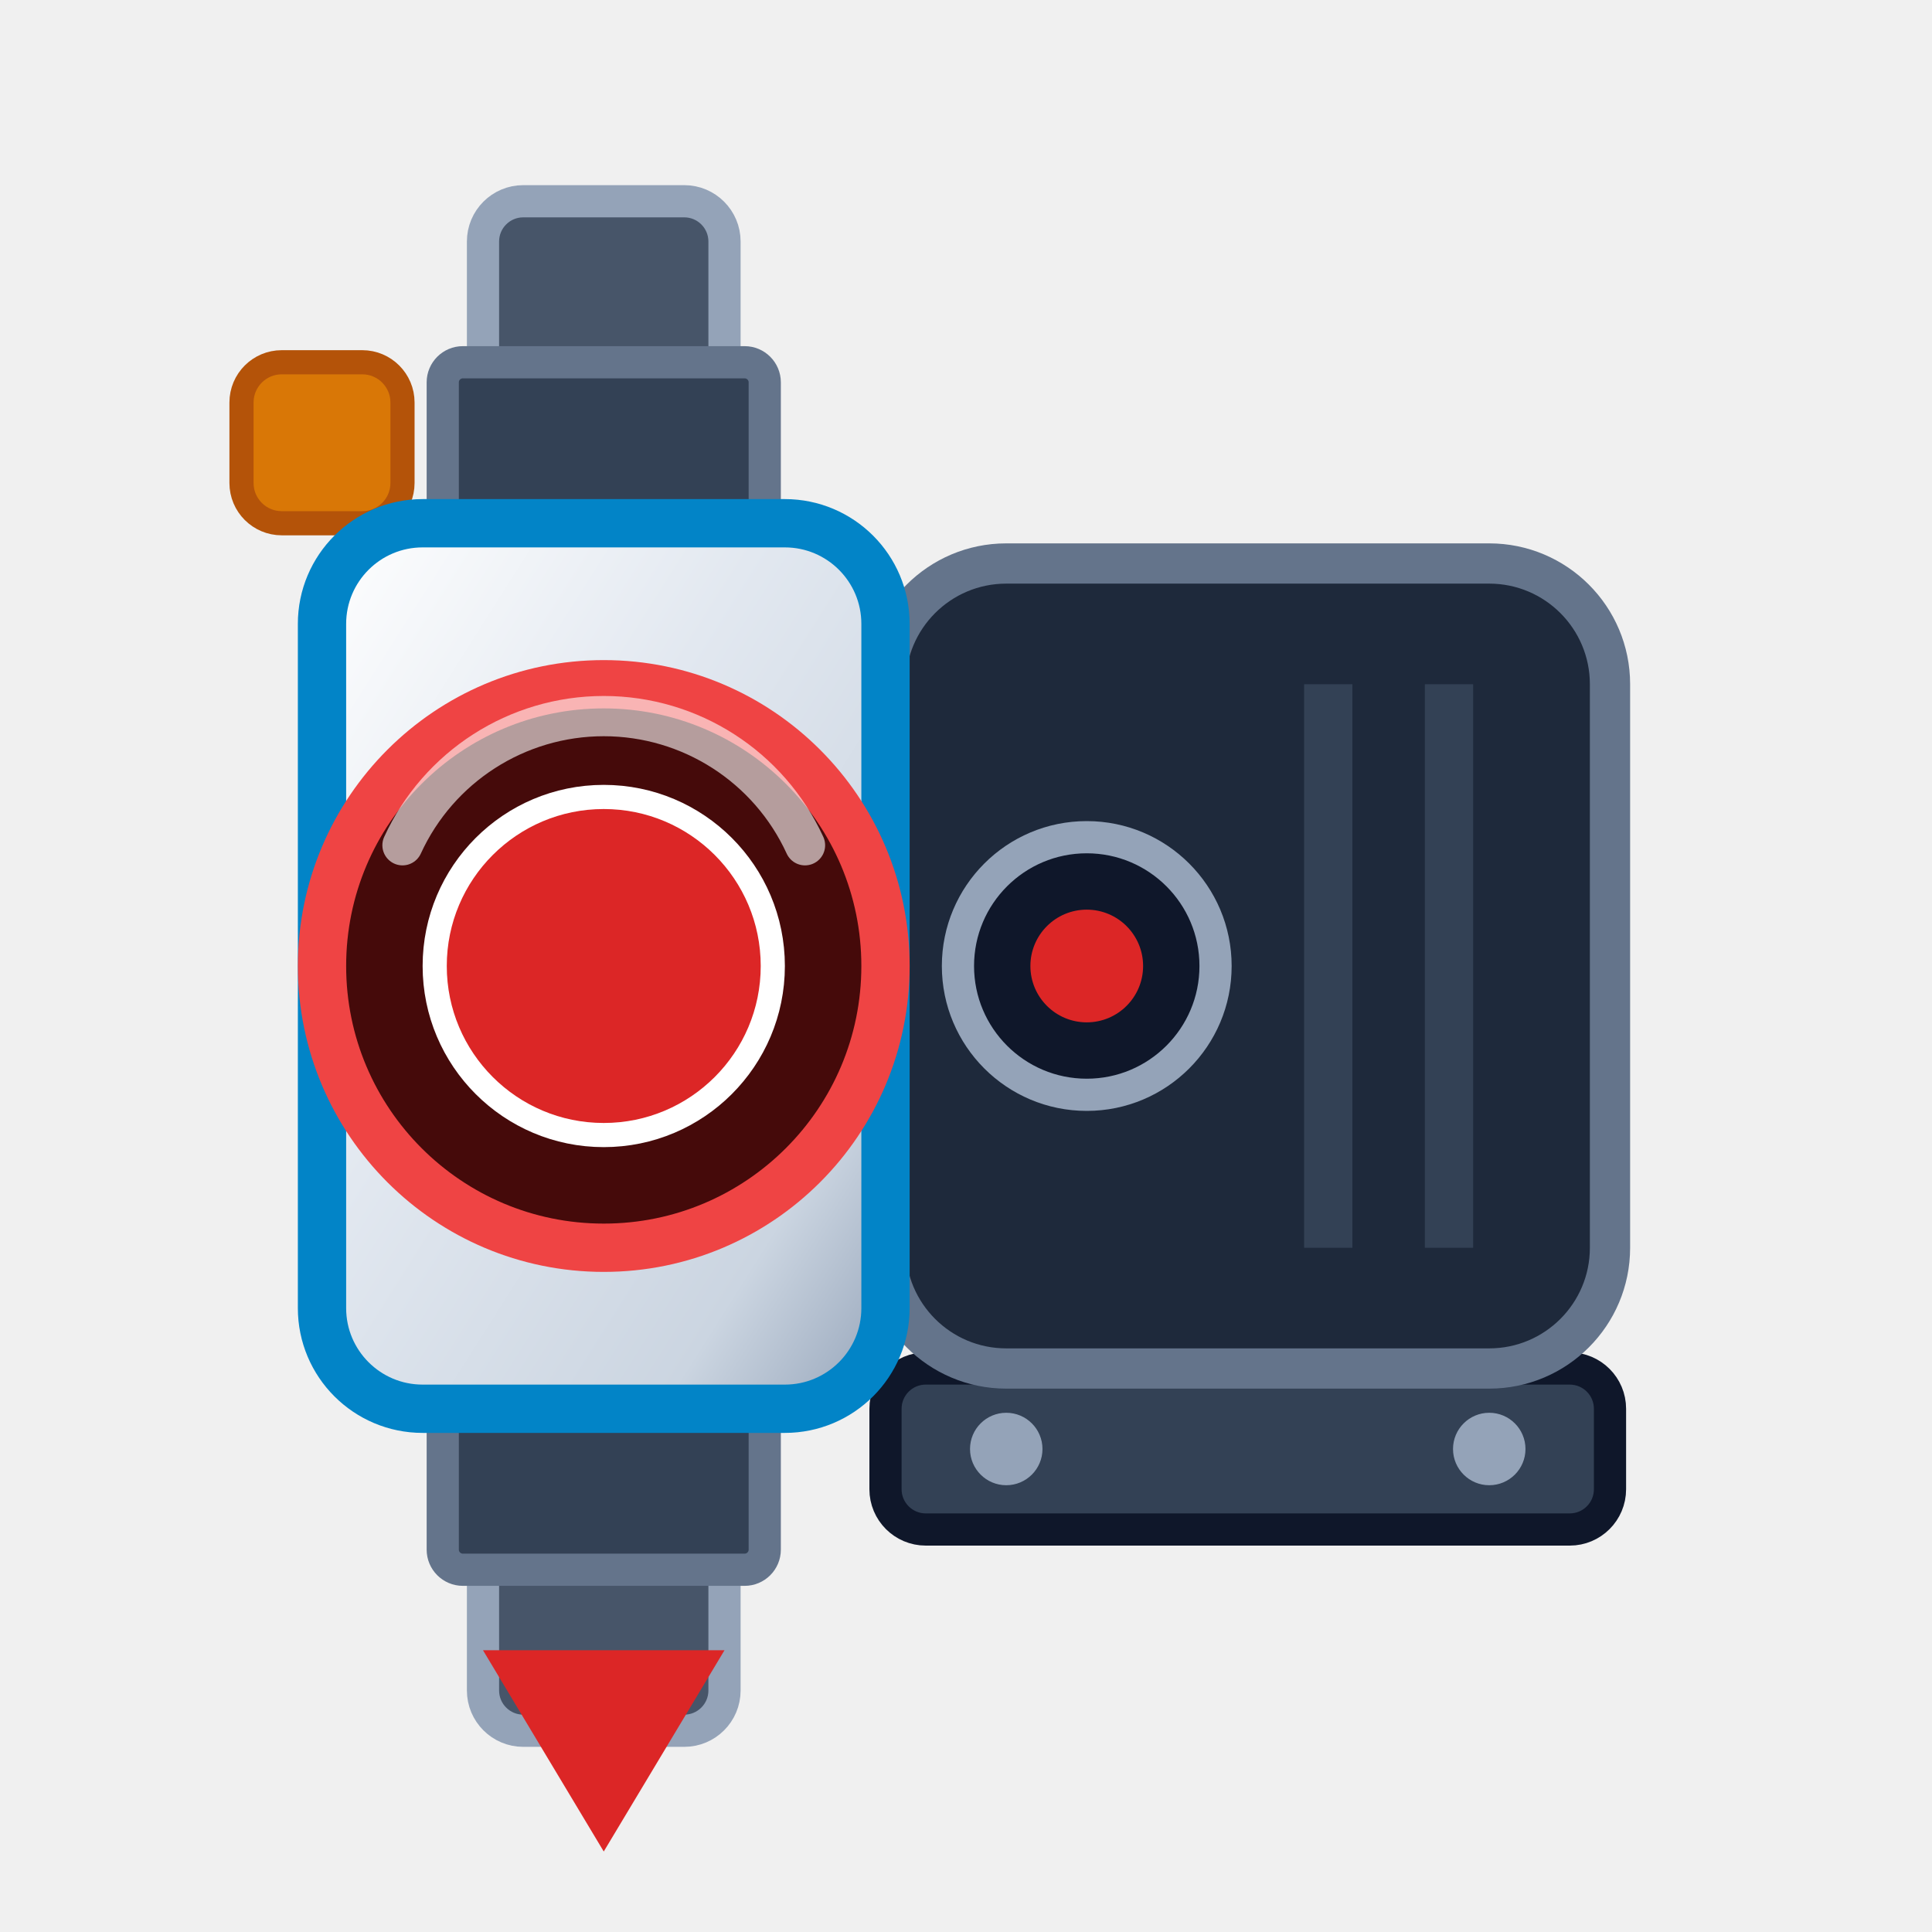
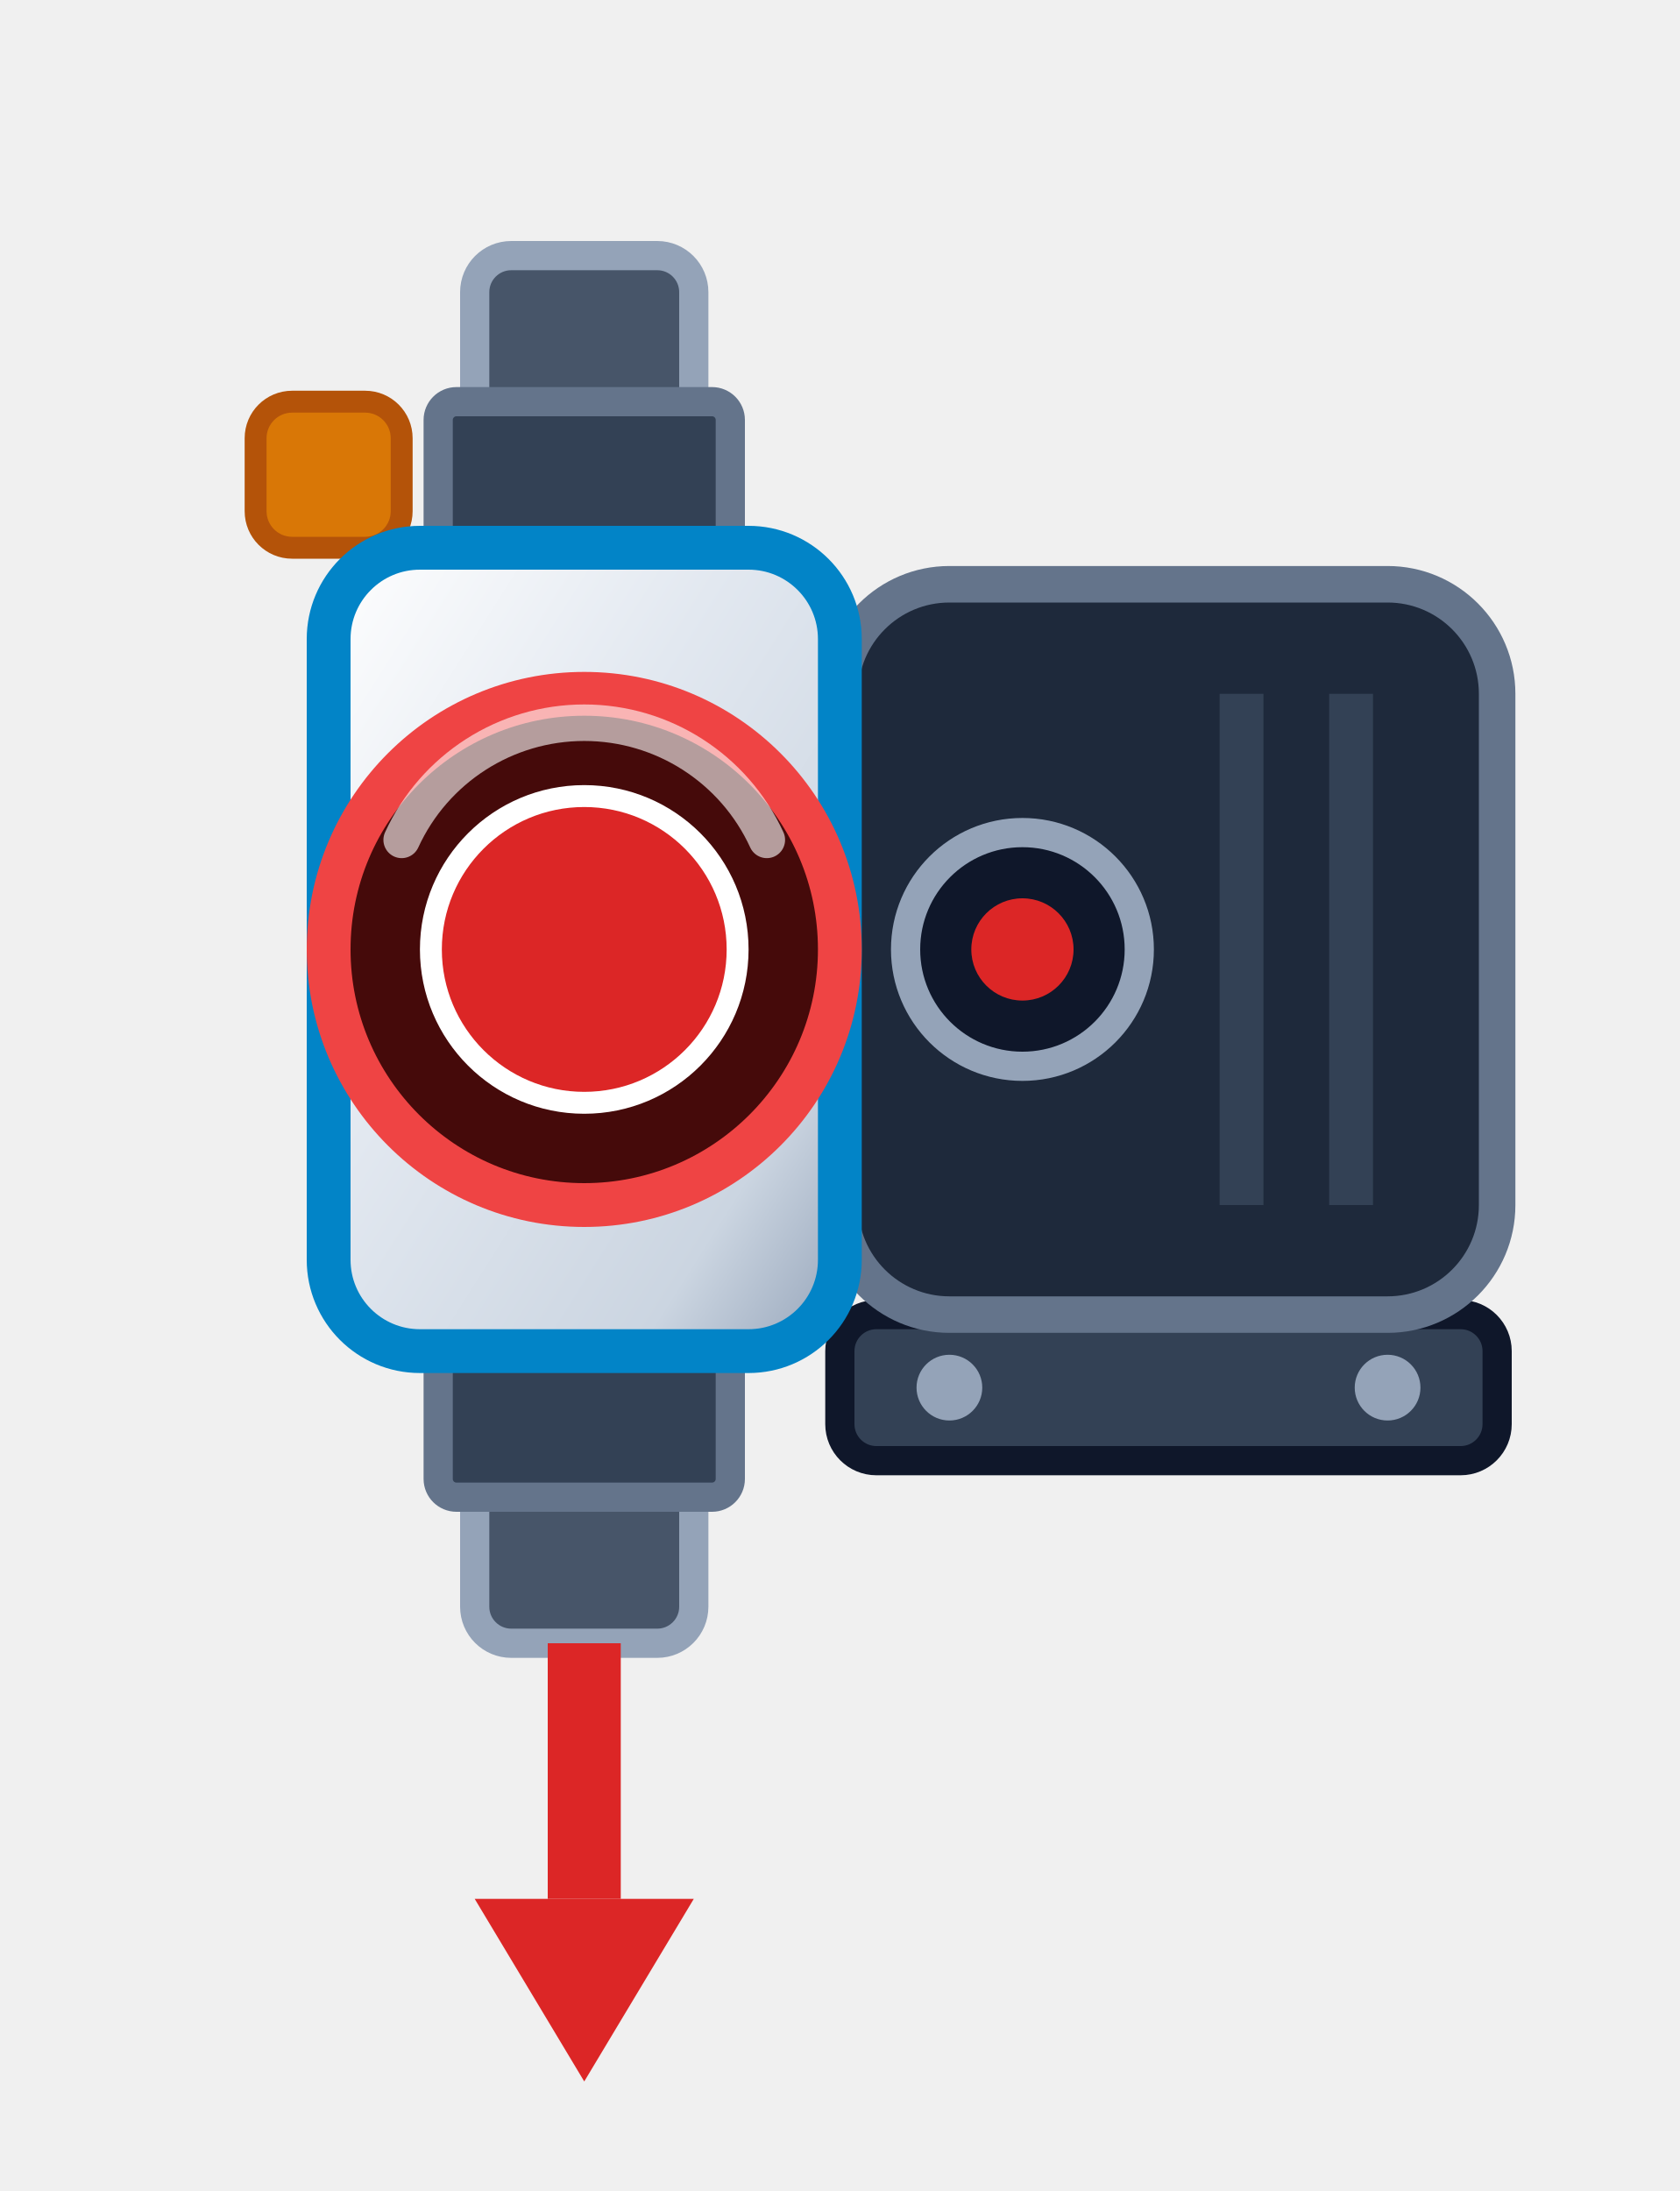
- <svg xmlns="http://www.w3.org/2000/svg" viewBox="0 0 48 48" width="48" height="48">
+ <svg xmlns="http://www.w3.org/2000/svg" viewBox="0 0 46 60" width="46" height="60">
  <defs>
-     <linearGradient id="dosingMetalGrad" x1="0%" y1="0%" x2="100%" y2="100%">
+     <linearGradient id="metalRingGrad" x1="0%" y1="0%" x2="100%" y2="100%">
      <stop offset="0%" stop-color="#FFFFFF" />
      <stop offset="40%" stop-color="#E2E8F0" />
      <stop offset="80%" stop-color="#CBD5E1" />
      <stop offset="100%" stop-color="#94A3B8" />
    </linearGradient>
+     <linearGradient id="filterVesselGrad" x1="0%" y1="0%" x2="100%" y2="0%">
+       <stop offset="0%" stop-color="#0369A1" />
+       <stop offset="25%" stop-color="#38BDF8" />
+       <stop offset="50%" stop-color="#0284C7" />
+       <stop offset="85%" stop-color="#0369A1" />
+       <stop offset="100%" stop-color="#075985" />
+     </linearGradient>
+     <linearGradient id="specularSheen" x1="0%" y1="0%" x2="100%" y2="0%">
+       <stop offset="0%" stop-color="#FFFFFF" stop-opacity="0.35" />
+       <stop offset="30%" stop-color="#FFFFFF" stop-opacity="0.1" />
+       <stop offset="100%" stop-color="#FFFFFF" stop-opacity="0" />
+     </linearGradient>
+     <linearGradient id="sandMediaGrad" x1="0%" y1="0%" x2="0%" y2="100%">
+       <stop offset="0%" stop-color="#FDE68A" />
+       <stop offset="40%" stop-color="#D97706" />
+       <stop offset="100%" stop-color="#92400E" />
+     </linearGradient>
+     <linearGradient id="carbonMediaGrad" x1="0%" y1="0%" x2="0%" y2="100%">
+       <stop offset="0%" stop-color="#64748B" />
+       <stop offset="30%" stop-color="#334155" />
+       <stop offset="100%" stop-color="#0F172A" />
+     </linearGradient>
+     <linearGradient id="resinMediaGrad" x1="0%" y1="0%" x2="0%" y2="100%">
+       <stop offset="0%" stop-color="#FCD34D" />
+       <stop offset="45%" stop-color="#F59E0B" />
+       <stop offset="100%" stop-color="#B45309" />
+     </linearGradient>
+     <radialGradient id="mpvCasingGrad" cx="30%" cy="30%" r="70%">
+       <stop offset="0%" stop-color="#27272A" />
+       <stop offset="60%" stop-color="#18181B" />
+       <stop offset="100%" stop-color="#09090B" />
+     </radialGradient>
+     <radialGradient id="mpvDialGrad" cx="35%" cy="35%" r="65%">
+       <stop offset="0%" stop-color="#1E3A8A" />
+       <stop offset="50%" stop-color="#1E40AF" />
+       <stop offset="100%" stop-color="#0C4A6E" />
+     </radialGradient>
+     <radialGradient id="mpvBoltGrad" cx="30%" cy="30%" r="70%">
+       <stop offset="0%" stop-color="#F1F5F9" />
+       <stop offset="50%" stop-color="#94A3B8" />
+       <stop offset="100%" stop-color="#475569" />
+     </radialGradient>
  </defs>
-   <rect x="22" y="34" width="18" height="4" rx="1" fill="#334155" stroke="#0F172A" stroke-width="0.8" />
-   <circle cx="25" cy="36" r="0.9" fill="#94A3B8" />
-   <circle cx="37" cy="36" r="0.9" fill="#94A3B8" />
-   <rect x="22" y="14" width="18" height="20" rx="3" fill="#1E293B" stroke="#64748B" stroke-width="1" />
-   <line x1="33" y1="17" x2="33" y2="31" stroke="#334155" stroke-width="1.2" />
-   <line x1="36" y1="17" x2="36" y2="31" stroke="#334155" stroke-width="1.2" />
-   <circle cx="27" cy="24" r="3.2" fill="#0F172A" stroke="#94A3B8" stroke-width="0.8" />
-   <circle cx="27" cy="24" r="1.4" fill="#DC2626" />
-   <rect x="12" y="5" width="6" height="8" rx="1" fill="#475569" stroke="#94A3B8" stroke-width="0.8" />
-   <rect x="11" y="9" width="8" height="4" rx="0.5" fill="#334155" stroke="#64748B" stroke-width="0.8" />
-   <rect x="12" y="35" width="6" height="8" rx="1" fill="#475569" stroke="#94A3B8" stroke-width="0.8" />
-   <rect x="11" y="35" width="8" height="4" rx="0.5" fill="#334155" stroke="#64748B" stroke-width="0.8" />
-   <polygon points="12,41 15,46 18,41" fill="#DC2626" />
-   <rect x="6" y="9" width="4" height="4" rx="1" fill="#D97706" stroke="#B45309" stroke-width="0.6" />
-   <rect x="8" y="13" width="14" height="22" rx="2.5" fill="url(#dosingMetalGrad)" stroke="#0284C7" stroke-width="1.2" />
-   <circle cx="15" cy="24" r="7" fill="#450A0A" stroke="#EF4444" stroke-width="1.2" />
-   <circle cx="15" cy="24" r="4.2" fill="#DC2626" stroke="#FFFFFF" stroke-width="0.6">
- 
-   </circle>
-   <path d="M 10 21 A 5.5 5.5 0 0 1 20 21" stroke="#FFFFFF" stroke-width="1" fill="none" opacity="0.6" stroke-linecap="round" />
+   <g transform="translate(1, 2)">
+     <rect x="22" y="34" width="18" height="4" rx="1" fill="#334155" stroke="#0F172A" stroke-width="0.8" />
+     <circle cx="25" cy="36" r="0.9" fill="#94A3B8" />
+     <circle cx="37" cy="36" r="0.9" fill="#94A3B8" />
+     <rect x="22" y="14" width="18" height="20" rx="3" fill="#1E293B" stroke="#64748B" stroke-width="1" />
+     <line x1="33" y1="17" x2="33" y2="31" stroke="#334155" stroke-width="1.2" />
+     <line x1="36" y1="17" x2="36" y2="31" stroke="#334155" stroke-width="1.2" />
+     <circle cx="27" cy="24" r="3.2" fill="#0F172A" stroke="#94A3B8" stroke-width="0.8" />
+     <circle cx="27" cy="24" r="1.4" fill="#DC2626" />
+     <rect x="12" y="5" width="6" height="8" rx="1" fill="#475569" stroke="#94A3B8" stroke-width="0.8" />
+     <rect x="11" y="9" width="8" height="4" rx="0.5" fill="#334155" stroke="#64748B" stroke-width="0.8" />
+     <rect x="12" y="35" width="6" height="8" rx="1" fill="#475569" stroke="#94A3B8" stroke-width="0.8" />
+     <rect x="11" y="35" width="8" height="4" rx="0.5" fill="#334155" stroke="#64748B" stroke-width="0.8" />
+     <line x1="15" y1="43" x2="15" y2="50" stroke="#DC2626" stroke-width="2" />
+     <polygon points="12,50 15,55 18,50" fill="#DC2626" />
+     <rect x="6" y="9" width="4" height="4" rx="1" fill="#D97706" stroke="#B45309" stroke-width="0.6" />
+     <rect x="8" y="13" width="14" height="22" rx="2.5" fill="url(#metalRingGrad)" stroke="#0284C7" stroke-width="1.2" />
+     <circle cx="15" cy="24" r="7" fill="#450A0A" stroke="#EF4444" stroke-width="1.2" />
+     <circle cx="15" cy="24" r="4.2" fill="#DC2626" stroke="#FFFFFF" stroke-width="0.6">
+       
+     </circle>
+     <path d="M 10 21 A 5.5 5.5 0 0 1 20 21" stroke="#FFFFFF" stroke-width="1" fill="none" opacity="0.6" stroke-linecap="round" />
+   </g>
</svg>
